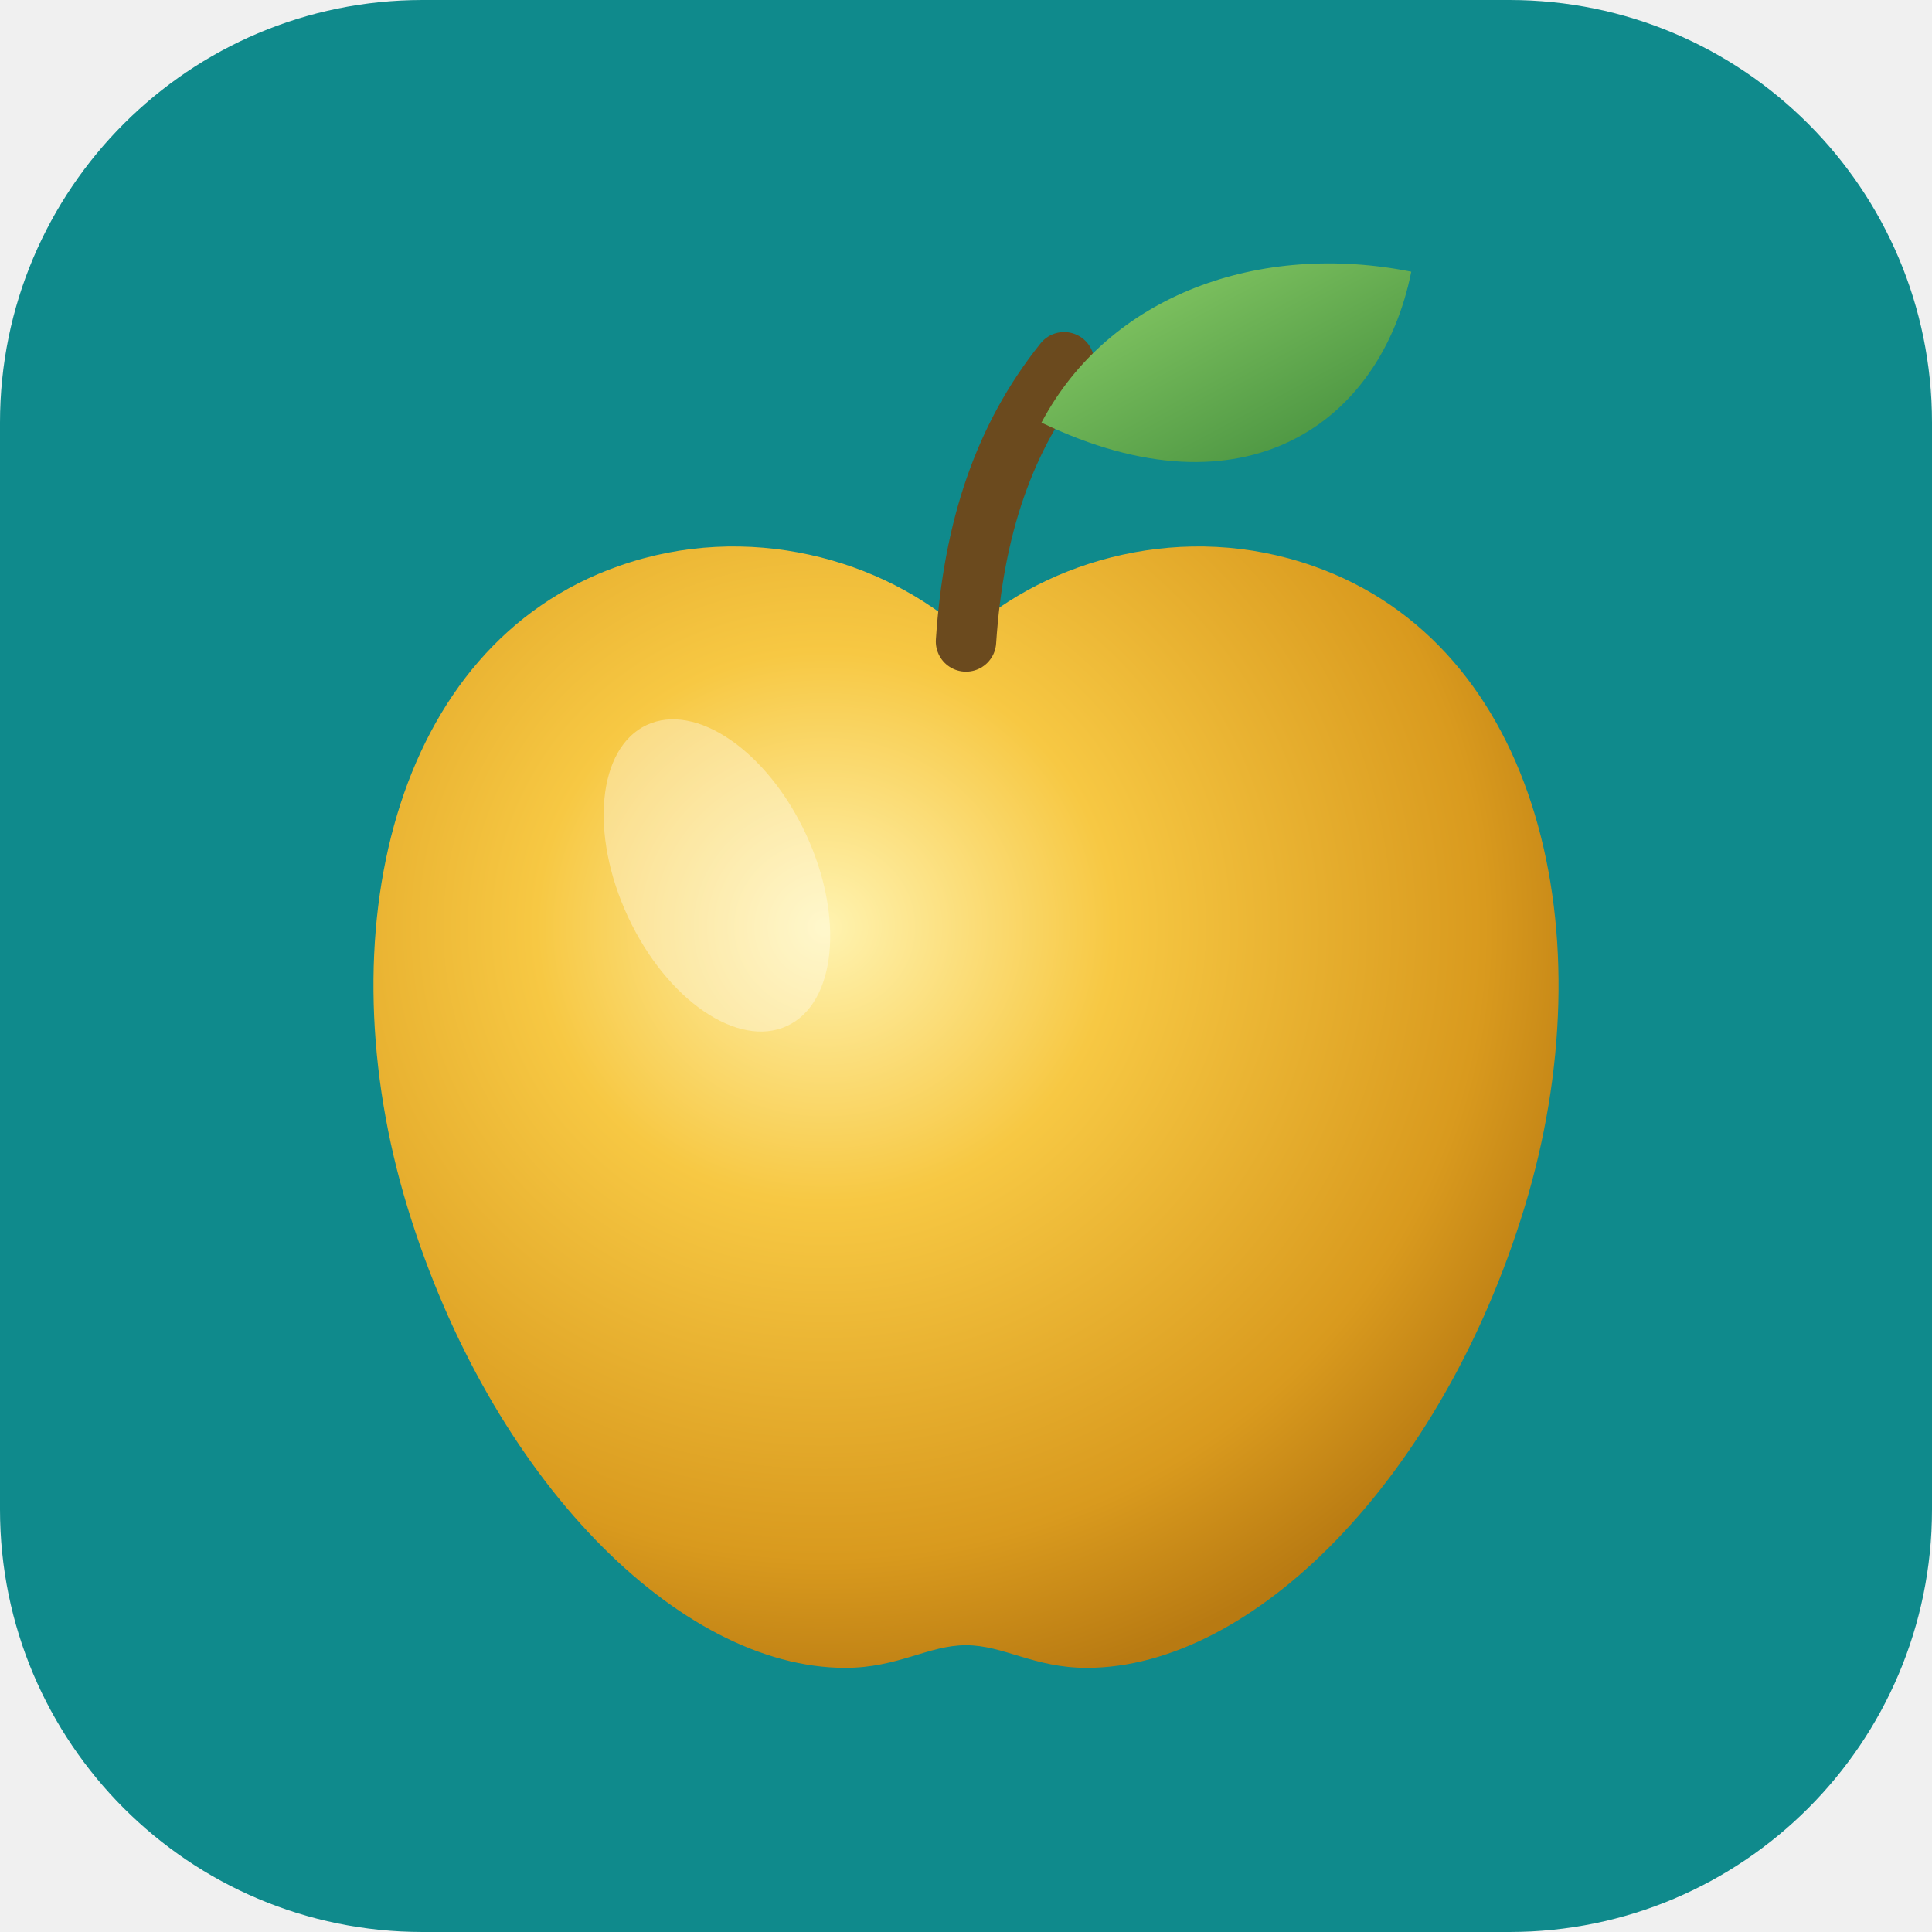
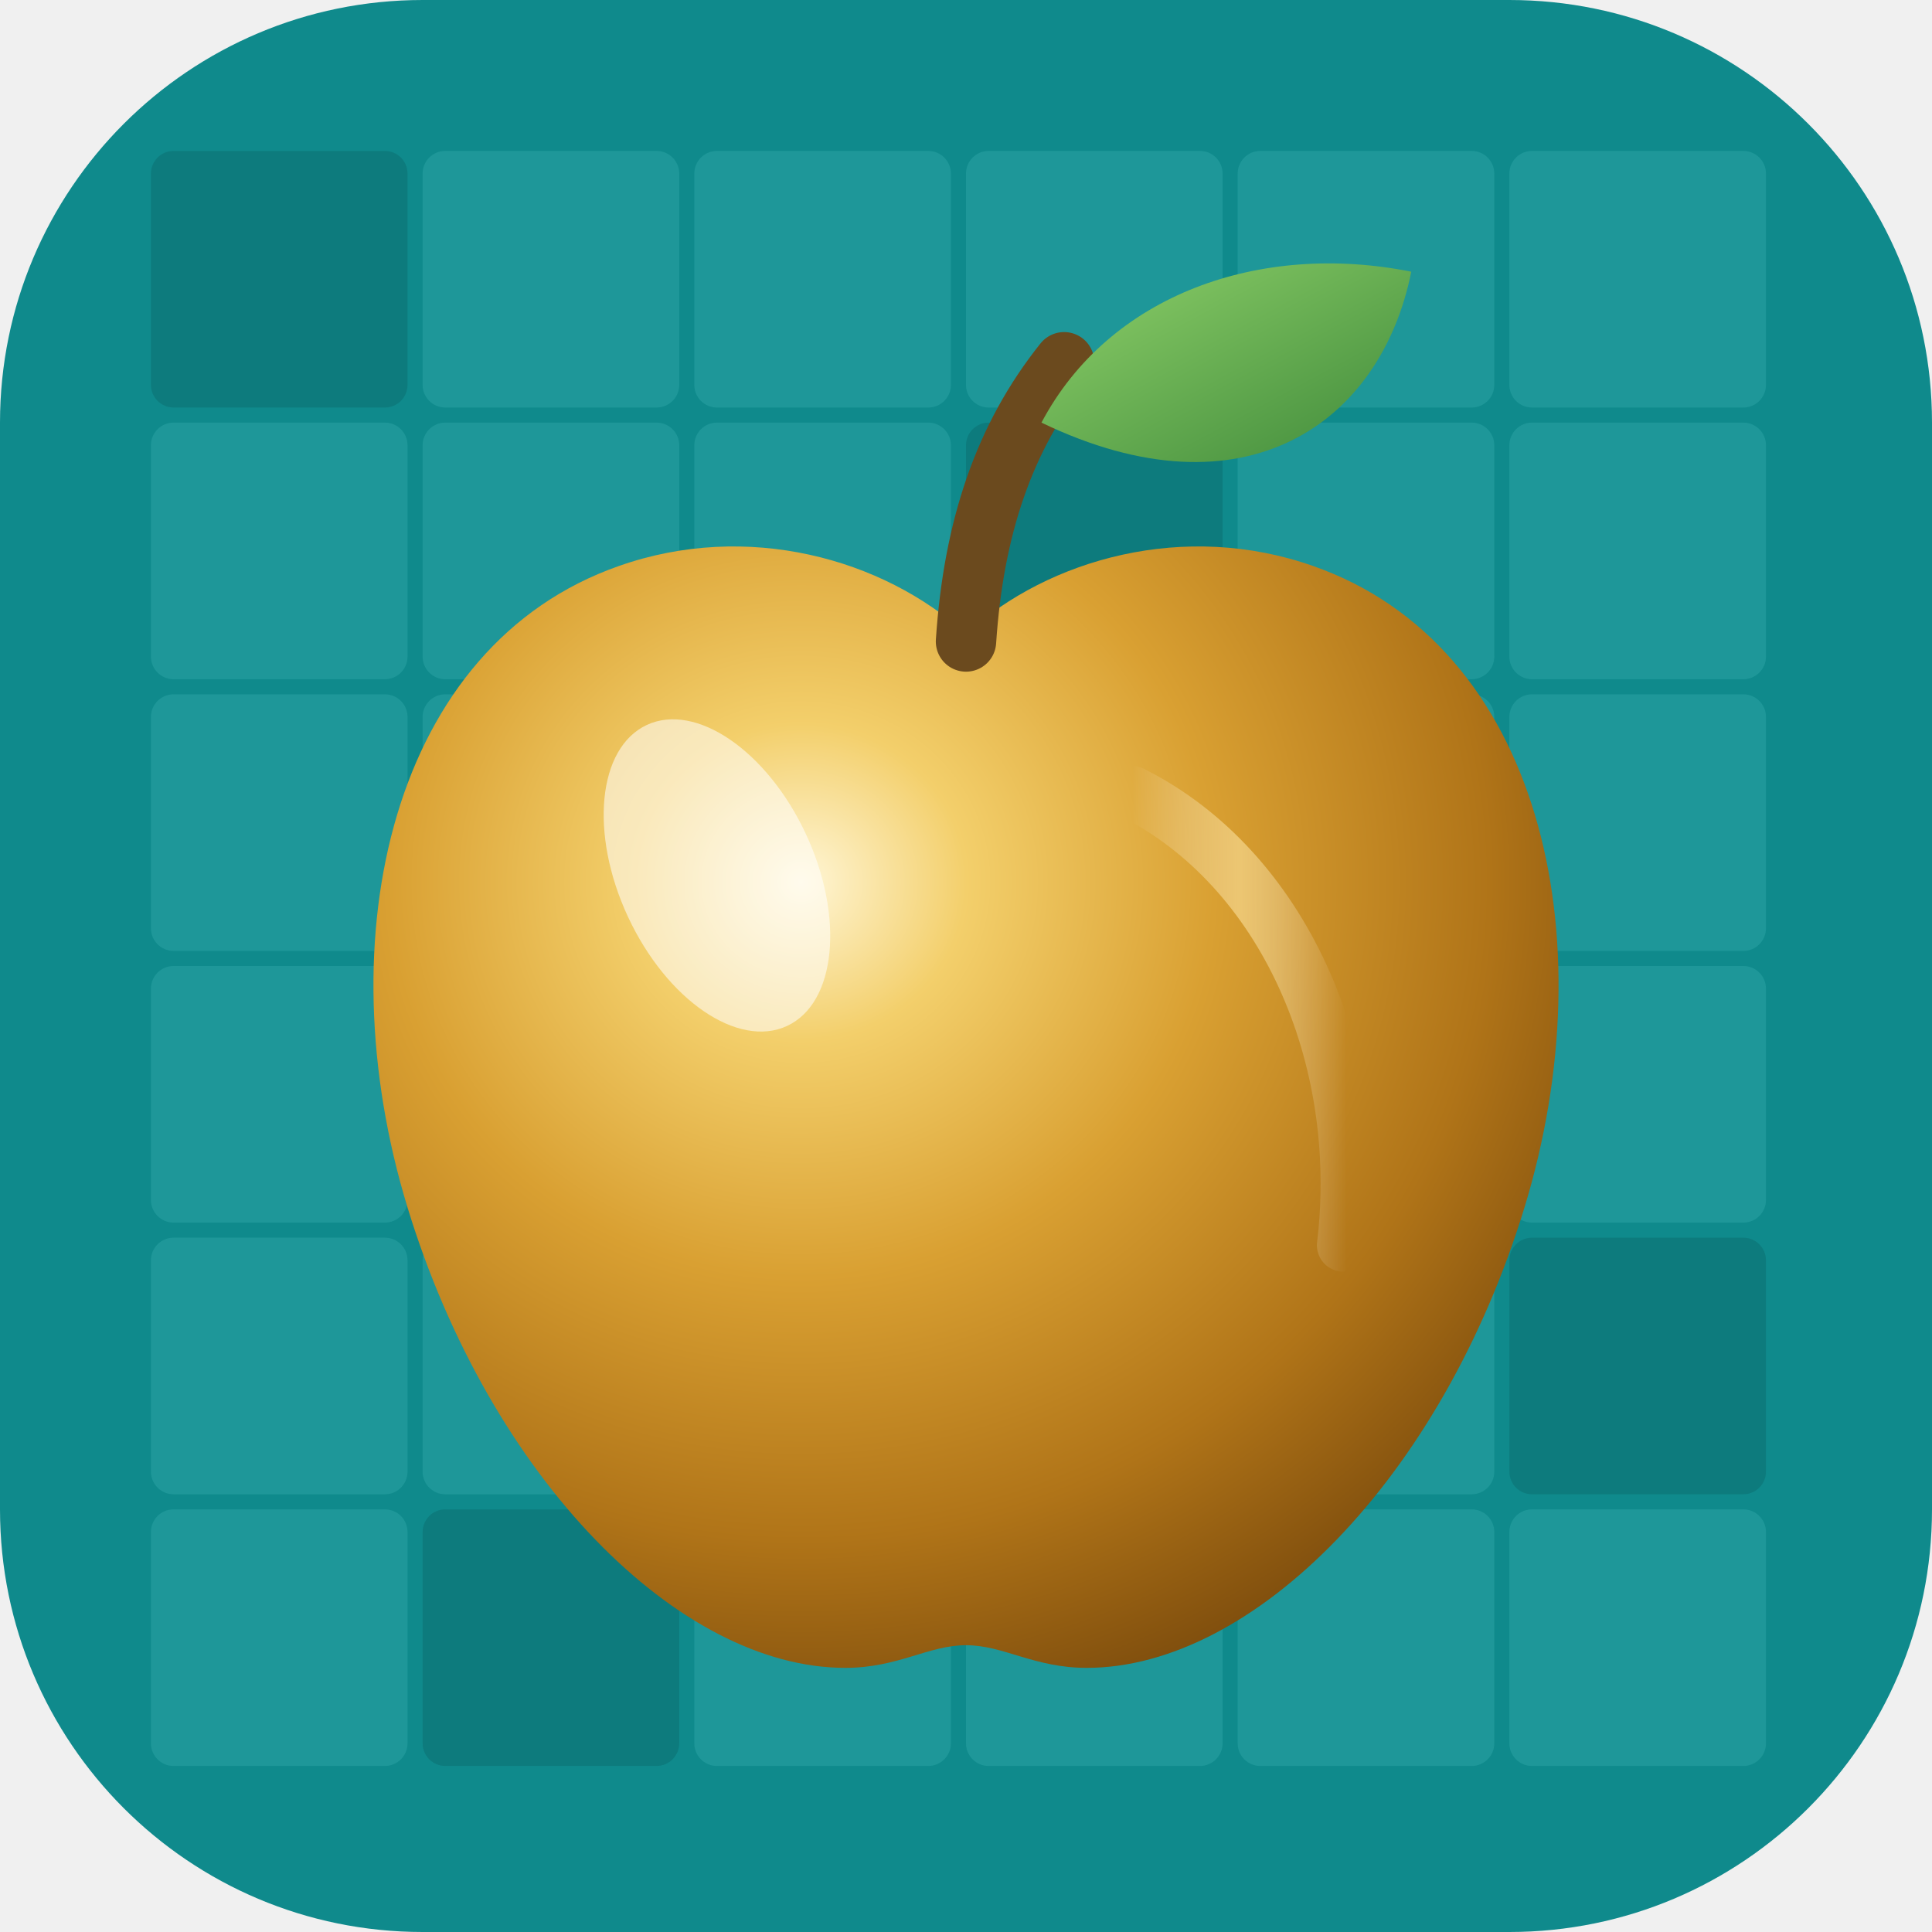
<svg xmlns="http://www.w3.org/2000/svg" viewBox="0 0 512 512">
  <defs>
-     <radialGradient id="g" cx="38%" cy="34%" r="70%">
-       <stop offset="0" stop-color="#fff3b0" />
-       <stop offset=".35" stop-color="#f7c843" />
-       <stop offset=".8" stop-color="#d99a1e" />
-       <stop offset="1" stop-color="#b87a12" />
+     <radialGradient id="g" cx="36%" cy="30%" r="78%">
+       <stop offset="0" stop-color="#fff6d6" />
+       <stop offset=".18" stop-color="#f3cf6b" />
+       <stop offset=".45" stop-color="#d9a032" />
+       <stop offset=".75" stop-color="#b07418" />
+       <stop offset="1" stop-color="#7a4a0c" />
    </radialGradient>
+     <linearGradient id="sh" x1="0" y1="0" x2="1" y2="0">
+       <stop offset="0" stop-color="#fff" stop-opacity="0" />
+       <stop offset=".5" stop-color="#ffe9a8" stop-opacity=".55" />
+       <stop offset="1" stop-color="#fff" stop-opacity="0" />
+     </linearGradient>
    <linearGradient id="l" x1="0" y1="0" x2="1" y2="1">
      <stop offset="0" stop-color="#8fd16a" />
      <stop offset="1" stop-color="#3f8a3a" />
    </linearGradient>
  </defs>
  <rect width="512" height="512" rx="112" fill="#0f8a8c" />
+   <rect x="40" y="40" width="68" height="68" rx="6" fill="#0b6f71" opacity=".55" />
+   <rect x="40" y="112" width="68" height="68" rx="6" fill="#2aa3a4" opacity=".55" />
+   <rect x="40" y="184" width="68" height="68" rx="6" fill="#2aa3a4" opacity=".55" />
+   <rect x="40" y="256" width="68" height="68" rx="6" fill="#2aa3a4" opacity=".55" />
+   <rect x="40" y="328" width="68" height="68" rx="6" fill="#2aa3a4" opacity=".55" />
+   <rect x="40" y="400" width="68" height="68" rx="6" fill="#2aa3a4" opacity=".55" />
+   <rect x="112" y="40" width="68" height="68" rx="6" fill="#2aa3a4" opacity=".55" />
+   <rect x="112" y="112" width="68" height="68" rx="6" fill="#2aa3a4" opacity=".55" />
+   <rect x="112" y="184" width="68" height="68" rx="6" fill="#2aa3a4" opacity=".55" />
+   <rect x="112" y="256" width="68" height="68" rx="6" fill="#2aa3a4" opacity=".55" />
+   <rect x="112" y="328" width="68" height="68" rx="6" fill="#2aa3a4" opacity=".55" />
+   <rect x="112" y="400" width="68" height="68" rx="6" fill="#0b6f71" opacity=".55" />
+   <rect x="184" y="40" width="68" height="68" rx="6" fill="#2aa3a4" opacity=".55" />
+   <rect x="184" y="112" width="68" height="68" rx="6" fill="#2aa3a4" opacity=".55" />
+   <rect x="184" y="184" width="68" height="68" rx="6" fill="#2aa3a4" opacity=".55" />
+   <rect x="184" y="256" width="68" height="68" rx="6" fill="#0b6f71" opacity=".55" />
+   <rect x="184" y="328" width="68" height="68" rx="6" fill="#2aa3a4" opacity=".55" />
+   <rect x="184" y="400" width="68" height="68" rx="6" fill="#2aa3a4" opacity=".55" />
+   <rect x="256" y="40" width="68" height="68" rx="6" fill="#2aa3a4" opacity=".55" />
+   <rect x="256" y="112" width="68" height="68" rx="6" fill="#0b6f71" opacity=".55" />
+   <rect x="256" y="184" width="68" height="68" rx="6" fill="#2aa3a4" opacity=".55" />
+   <rect x="256" y="256" width="68" height="68" rx="6" fill="#2aa3a4" opacity=".55" />
+   <rect x="256" y="328" width="68" height="68" rx="6" fill="#2aa3a4" opacity=".55" />
+   <rect x="256" y="400" width="68" height="68" rx="6" fill="#2aa3a4" opacity=".55" />
+   <rect x="328" y="40" width="68" height="68" rx="6" fill="#2aa3a4" opacity=".55" />
+   <rect x="328" y="112" width="68" height="68" rx="6" fill="#2aa3a4" opacity=".55" />
+   <rect x="328" y="184" width="68" height="68" rx="6" fill="#2aa3a4" opacity=".55" />
+   <rect x="328" y="256" width="68" height="68" rx="6" fill="#2aa3a4" opacity=".55" />
+   <rect x="328" y="328" width="68" height="68" rx="6" fill="#2aa3a4" opacity=".55" />
+   <rect x="328" y="400" width="68" height="68" rx="6" fill="#2aa3a4" opacity=".55" />
+   <rect x="400" y="40" width="68" height="68" rx="6" fill="#2aa3a4" opacity=".55" />
+   <rect x="400" y="112" width="68" height="68" rx="6" fill="#2aa3a4" opacity=".55" />
+   <rect x="400" y="184" width="68" height="68" rx="6" fill="#2aa3a4" opacity=".55" />
+   <rect x="400" y="256" width="68" height="68" rx="6" fill="#2aa3a4" opacity=".55" />
+   <rect x="400" y="328" width="68" height="68" rx="6" fill="#0b6f71" opacity=".55" />
+   <rect x="400" y="400" width="68" height="68" rx="6" fill="#2aa3a4" opacity=".55" />
  <path d="M256 168c-22-20-58-30-92-18-60 21-78 98-56 170 22 72 72 122 116 122 14 0 22-6 32-6s18 6 32 6c44 0 94-50 116-122 22-72 4-149-56-170-34-12-70-2-92 18z" fill="url(#g)" />
  <path d="M256 170c2-30 10-54 26-74" stroke="#6b4a1e" stroke-width="16" stroke-linecap="round" fill="none" />
  <path d="M276 112c18-34 58-48 98-40-8 40-44 66-98 40z" fill="url(#l)" />
-   <ellipse cx="190" cy="232" rx="26" ry="44" fill="#fff" opacity=".35" transform="rotate(-25 190 232)" />
+   <ellipse cx="190" cy="232" rx="26" ry="44" fill="#fff" opacity=".55" transform="rotate(-25 190 232)" />
+   <path d="M300 210c40 20 62 70 56 120" stroke="url(#sh)" stroke-width="14" stroke-linecap="round" fill="none" />
</svg>
